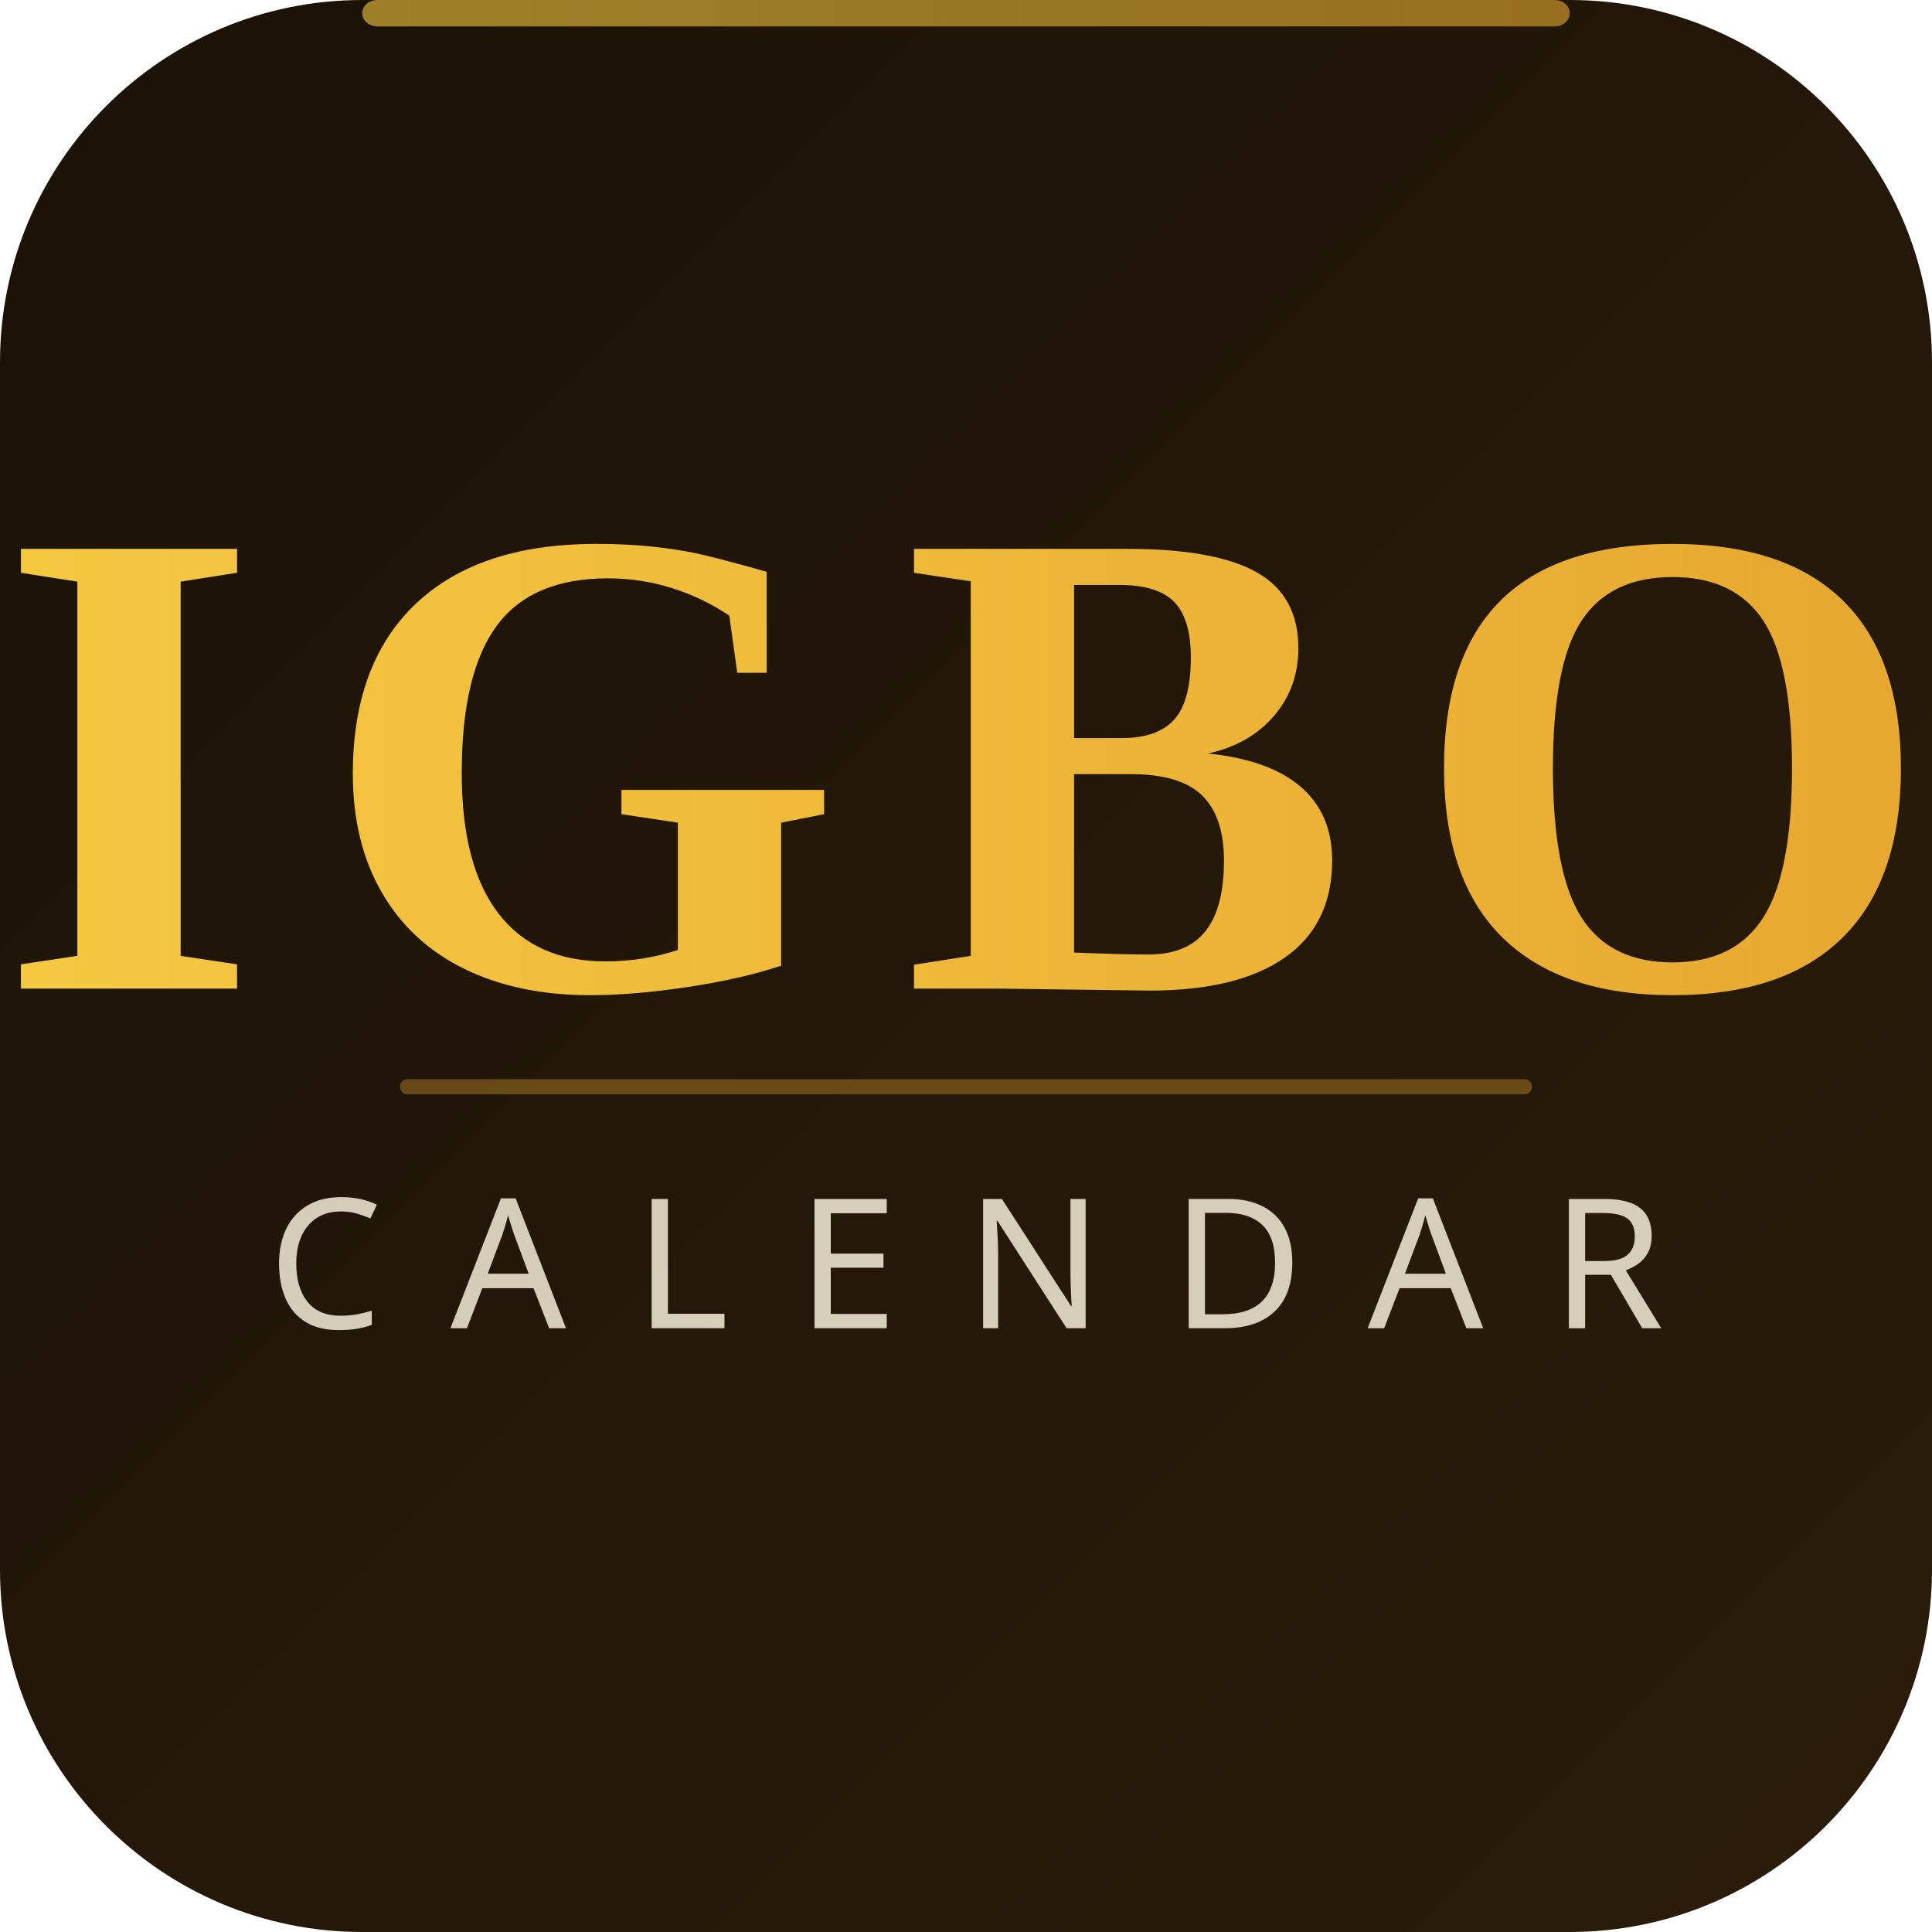
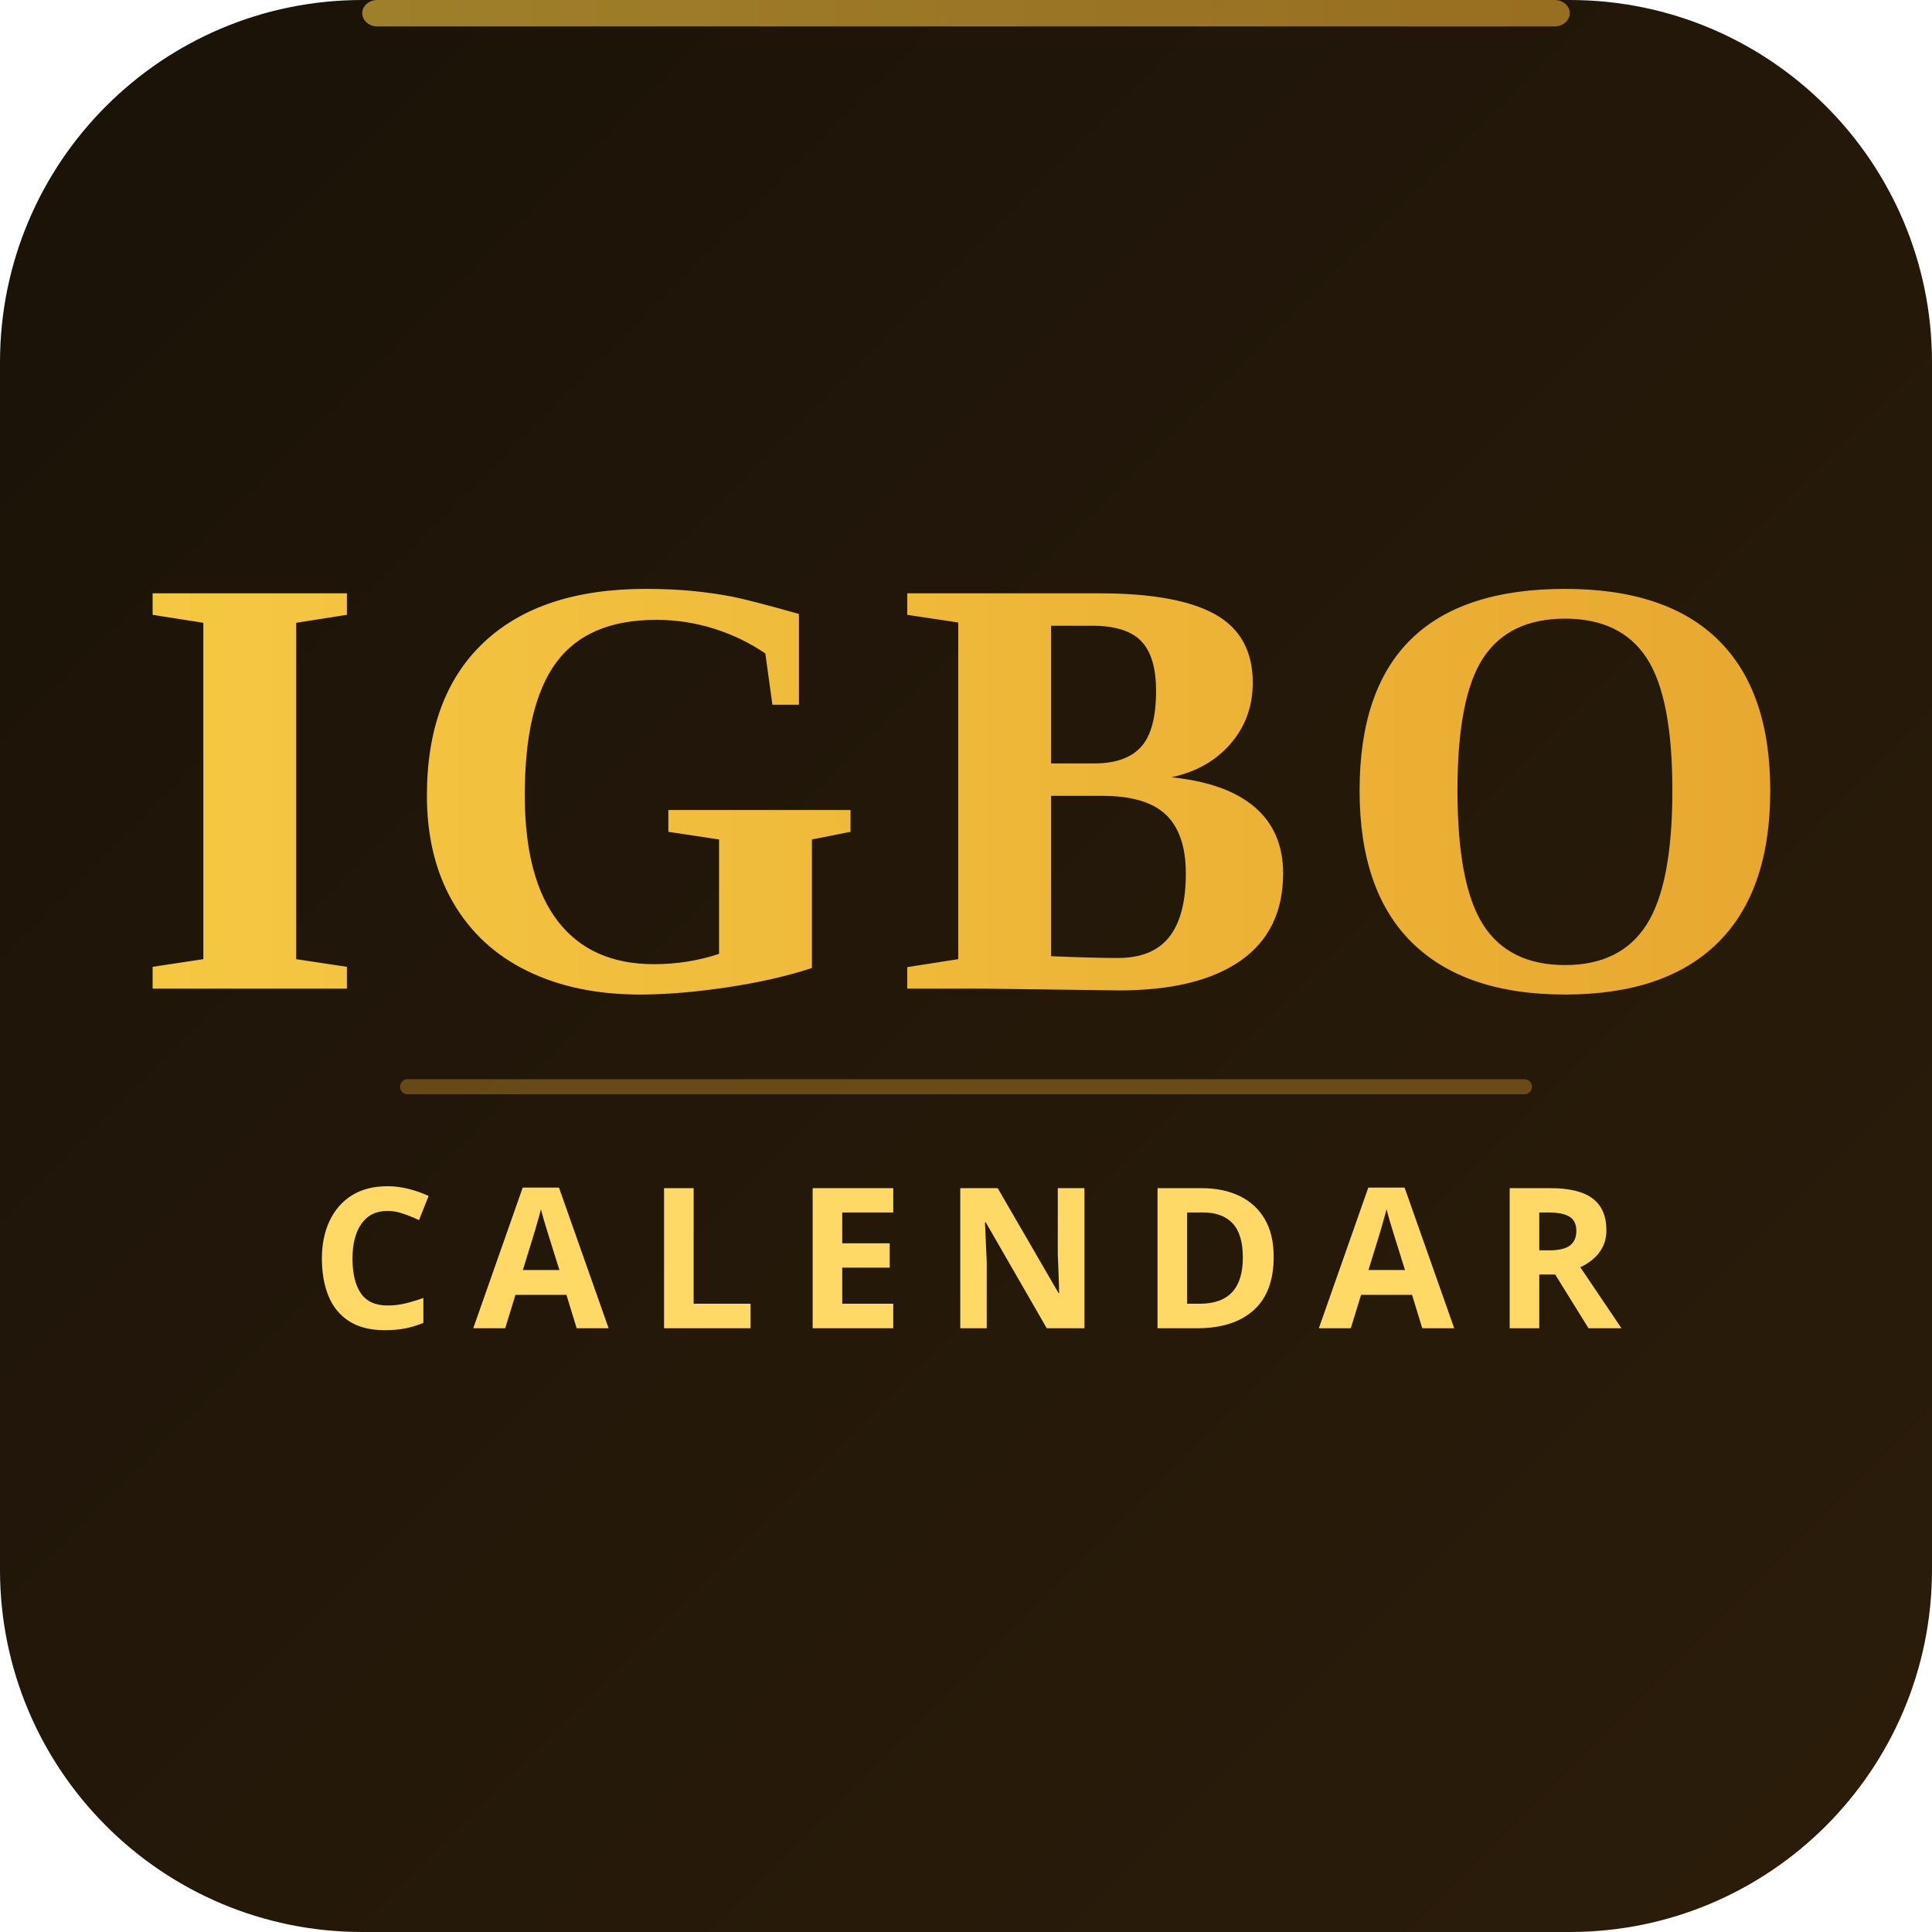
<svg xmlns="http://www.w3.org/2000/svg" viewBox="0 0 512 512" width="512" height="512">
  <defs>
    <linearGradient id="bg" x1="0%" y1="0%" x2="100%" y2="100%">
      <stop offset="0%" style="stop-color:#1A1208" />
      <stop offset="100%" style="stop-color:#2C1D0A" />
    </linearGradient>
    <linearGradient id="gold" x1="0%" y1="0%" x2="100%" y2="0%">
      <stop offset="0%" style="stop-color:#F5C842" />
      <stop offset="100%" style="stop-color:#E8A830" />
    </linearGradient>
  </defs>
  <rect width="512" height="512" rx="96" fill="url(#bg)" />
  <rect x="96" y="0" width="320" height="7" rx="4" fill="url(#gold)" opacity="0.6" />
-   <text x="256" y="262" text-anchor="middle" font-family="Georgia, 'Times New Roman', serif" font-size="178" font-weight="bold" letter-spacing="16" fill="url(#gold)">IGBO</text>
+   <text x="256" y="262" text-anchor="middle" font-family="Georgia, 'Times New Roman', serif" font-size="160" font-weight="bold" letter-spacing="8" fill="url(#gold)">IGBO</text>
  <rect x="106" y="286" width="300" height="4" rx="2" fill="#E8A830" opacity="0.35" />
-   <text x="256" y="352" text-anchor="middle" font-family="'Gill Sans', Optima, 'Trebuchet MS', sans-serif" font-size="48" font-weight="300" letter-spacing="18" fill="#F5EDD8" opacity="0.85">CALENDAR</text>
+   <text x="256" y="352" text-anchor="middle" font-family="'Gill Sans', Optima, 'Trebuchet MS', sans-serif" font-size="52" font-weight="600" letter-spacing="10" fill="#FFD966" opacity="1">CALENDAR</text>
</svg>
